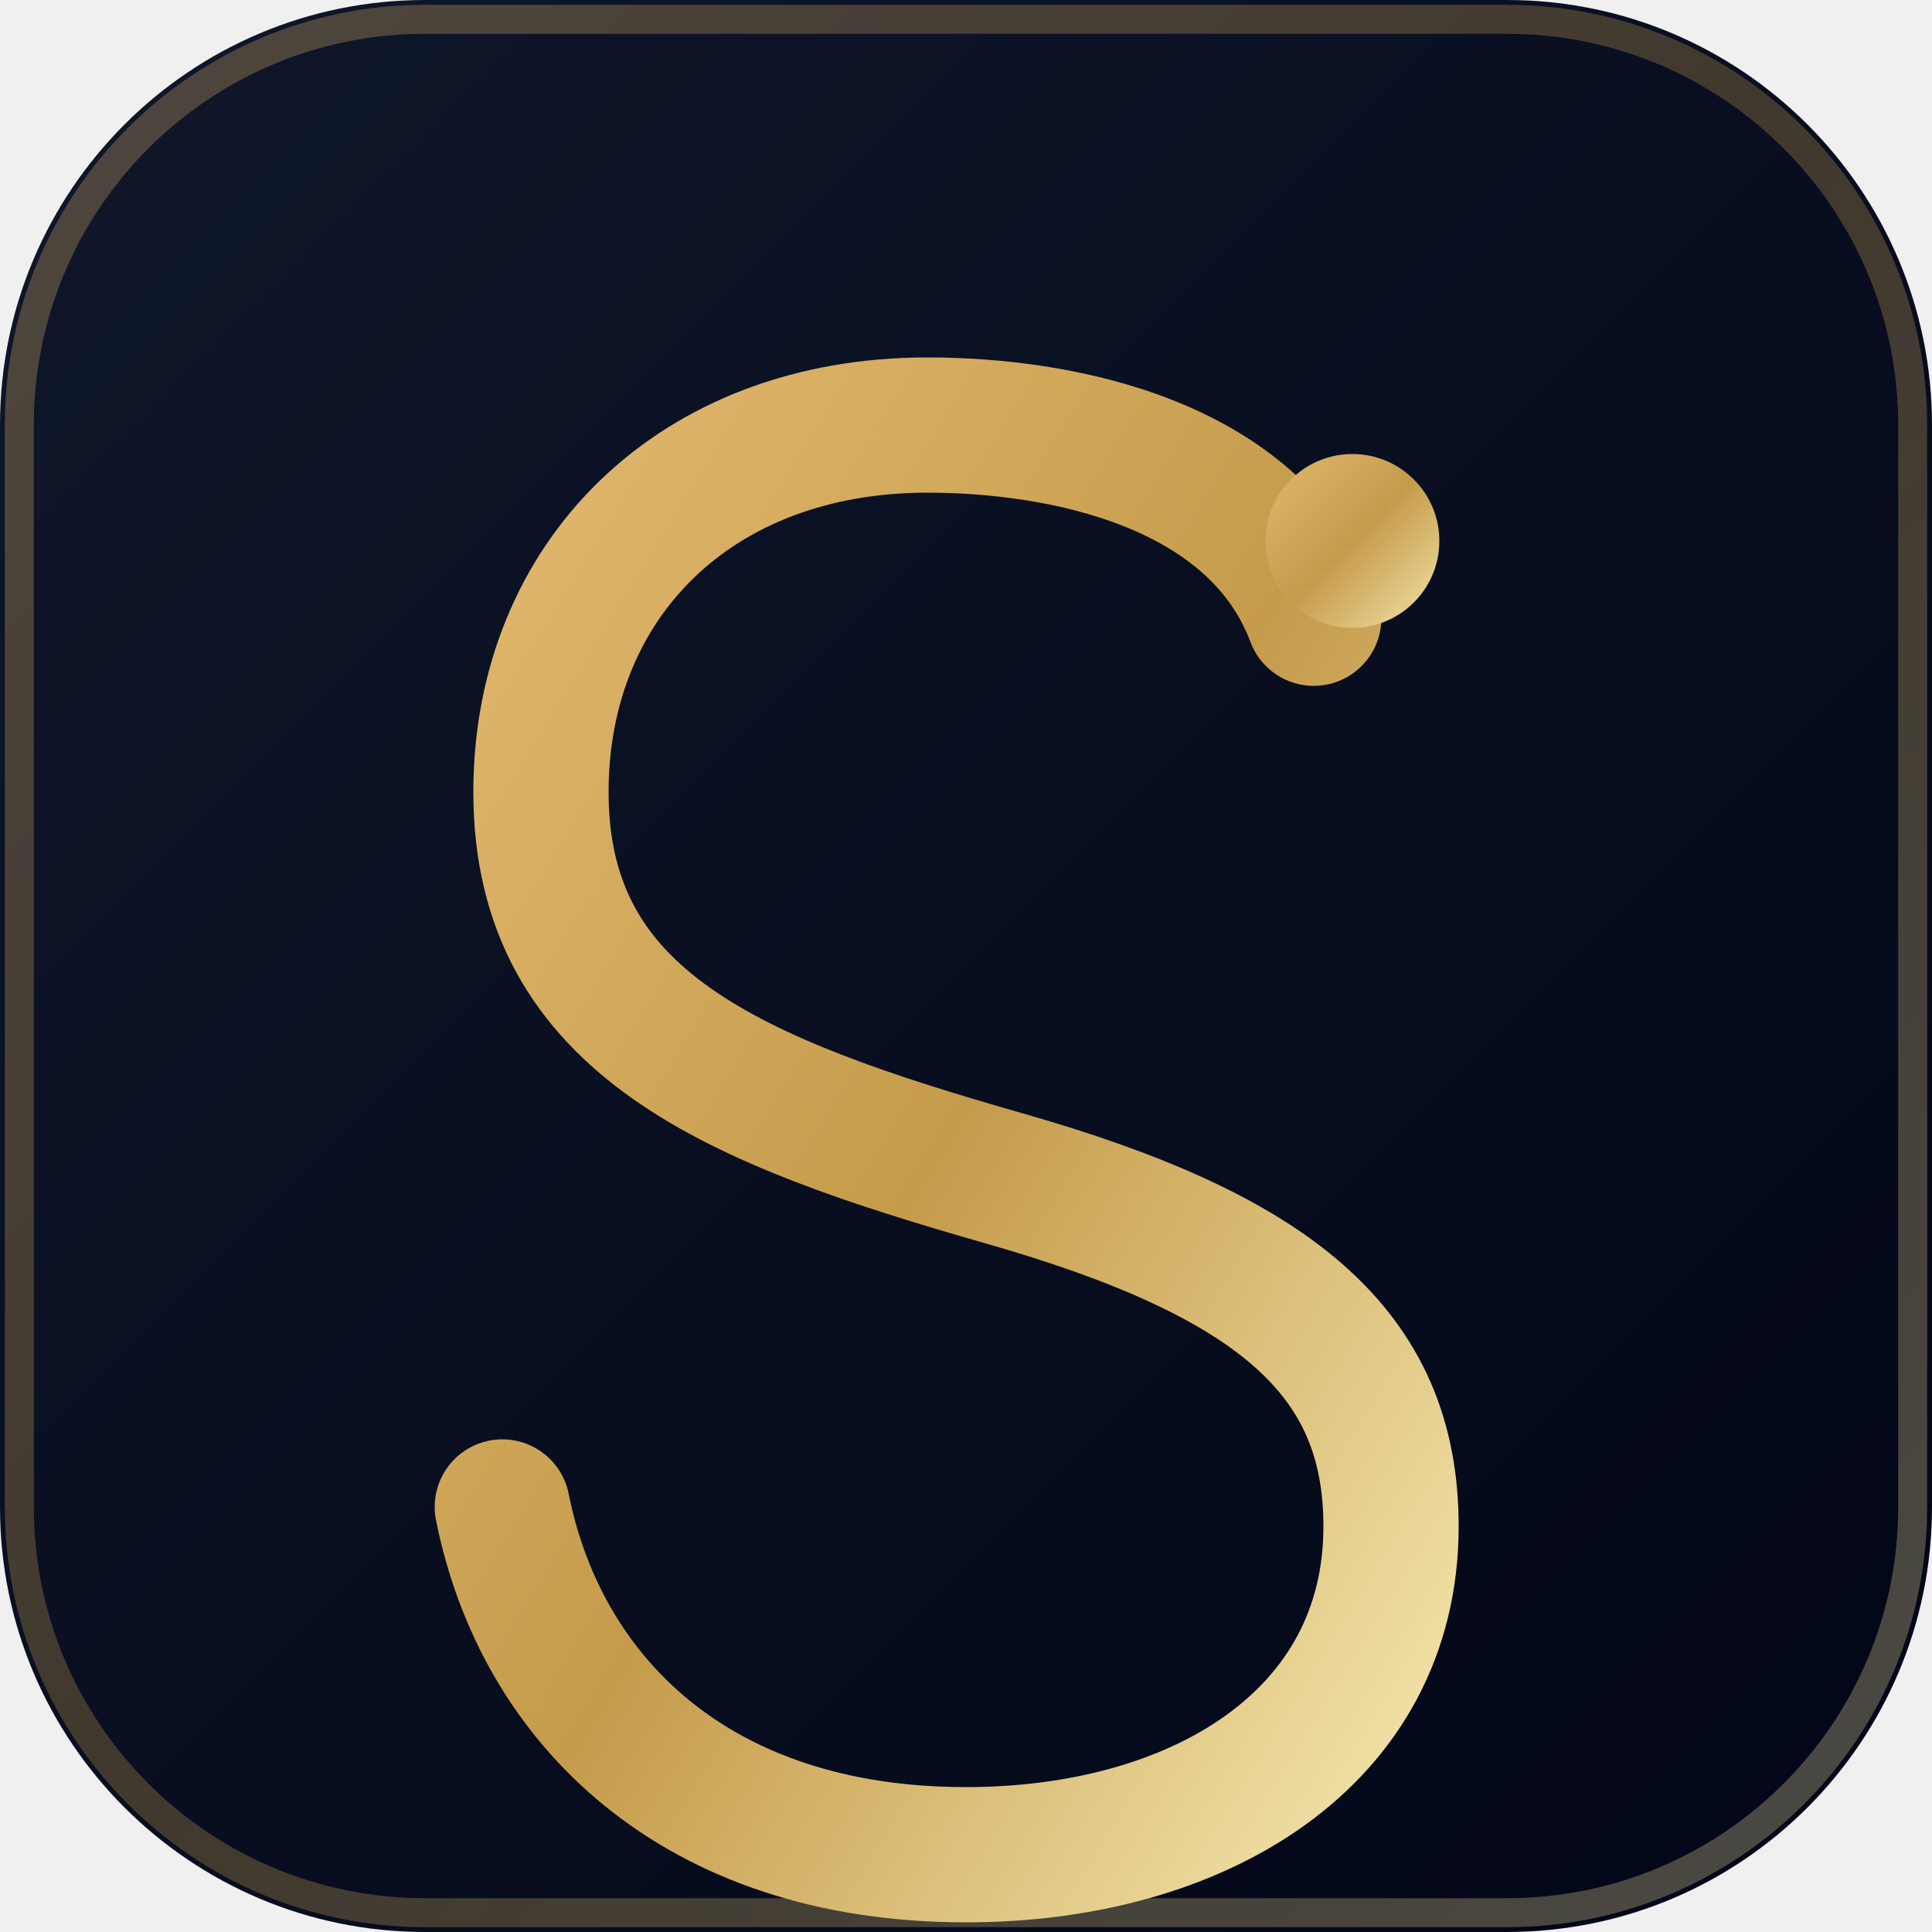
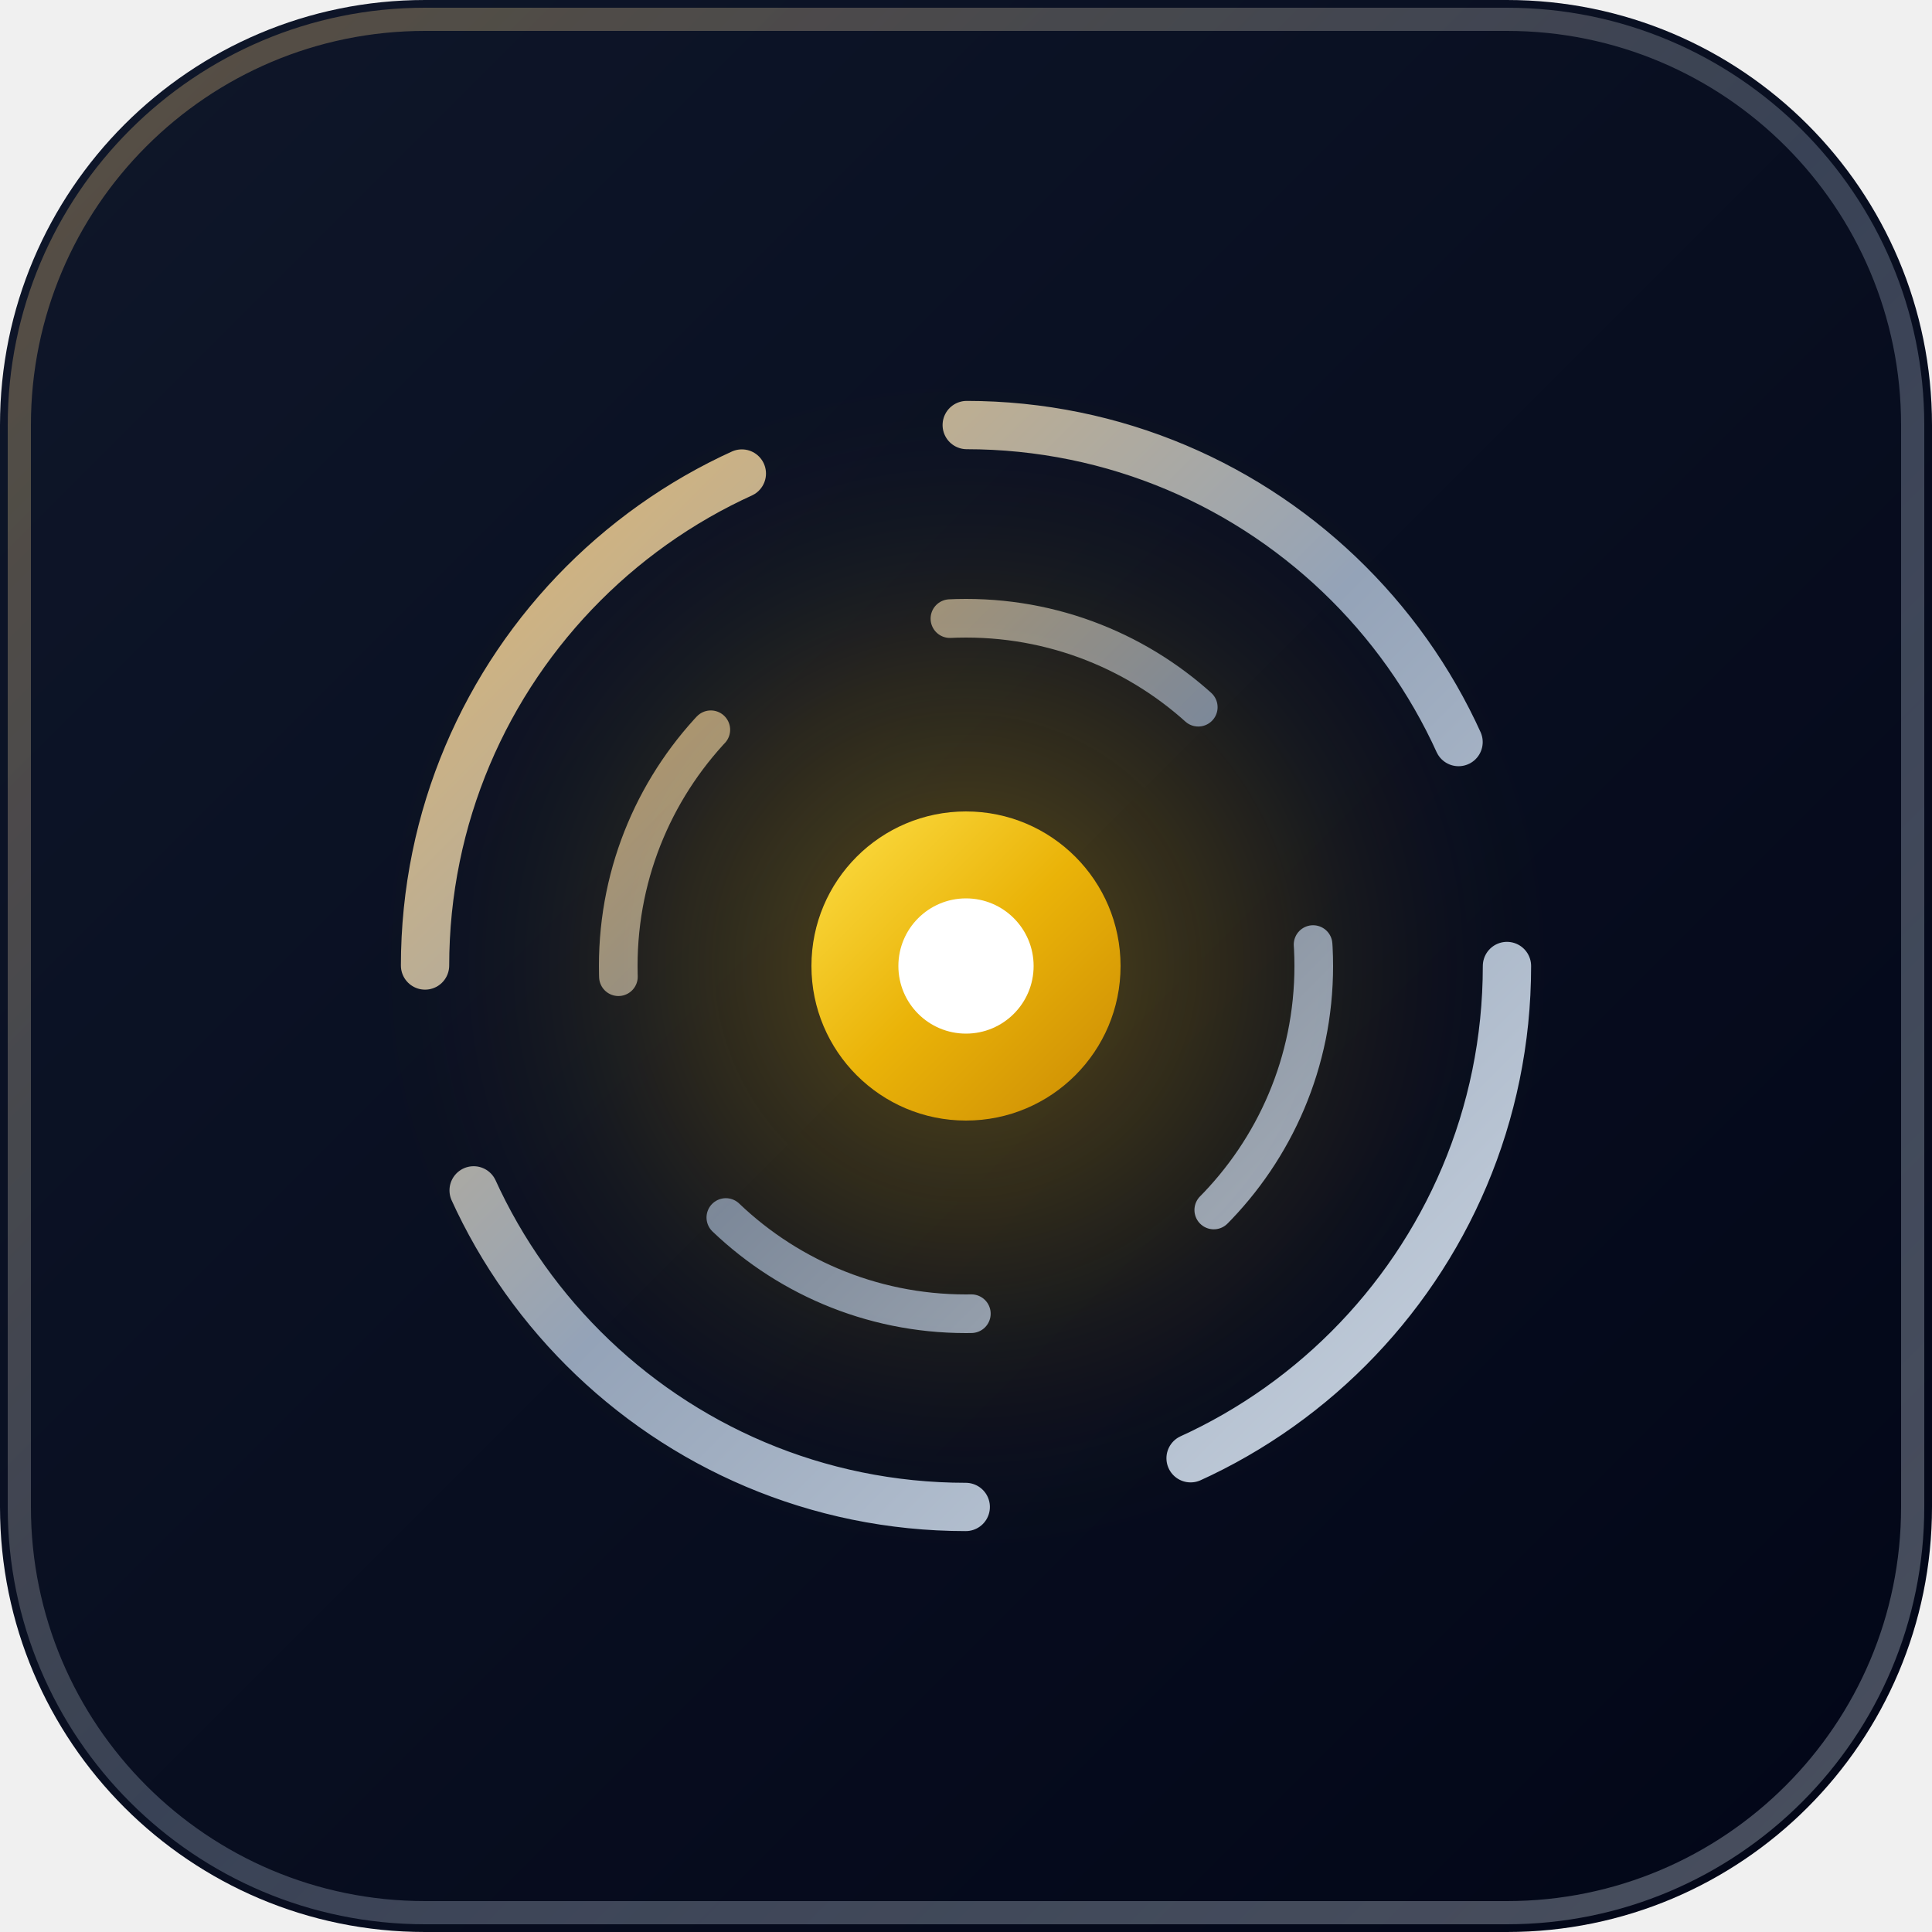
<svg xmlns="http://www.w3.org/2000/svg" viewBox="0 0 100 100">
  <defs>
-     <linearGradient id="goldGrad" x1="0%" y1="0%" x2="100%" y2="100%">
+     <linearGradient id="coreGold" x1="0%" y1="0%" x2="100%" y2="100%">
+       <stop offset="0%" stop-color="#FDE047" />
+       <stop offset="50%" stop-color="#EAB308" />
+       <stop offset="100%" stop-color="#CA8A04" />
+     </linearGradient>
+     <linearGradient id="ringGrad" x1="0%" y1="0%" x2="100%" y2="100%">
      <stop offset="0%" stop-color="#E2B870" />
-       <stop offset="50%" stop-color="#C59B4B" />
-       <stop offset="100%" stop-color="#F3E5AB" />
+       <stop offset="50%" stop-color="#94A3B8" />
+       <stop offset="100%" stop-color="#CBD5E1" />
    </linearGradient>
+     <radialGradient id="haloGrad" cx="50%" cy="50%" r="50%">
+       <stop offset="0%" stop-color="#EAB308" stop-opacity="0.35" />
+       <stop offset="60%" stop-color="#EAB308" stop-opacity="0.08" />
+       <stop offset="100%" stop-color="#020617" stop-opacity="0" />
+     </radialGradient>
    <linearGradient id="bgGrad" x1="0%" y1="0%" x2="100%" y2="100%">
      <stop offset="0%" stop-color="#0F172A" />
      <stop offset="100%" stop-color="#020617" />
    </linearGradient>
  </defs>
  <rect width="100" height="100" rx="22" fill="url(#bgGrad)" />
-   <rect width="98" height="98" x="1" y="1" rx="21" fill="none" stroke="url(#goldGrad)" stroke-width="1.5" stroke-opacity="0.3" />
-   <path d="M 68 32 C 65 24 55 22 48 22 C 36 22 28 30 28 41 C 28 53 38 57 52 61 C 66 65 72 70 72 79 C 72 90 62 96 50 96 C 36 96 28 88 26 78" fill="none" stroke="url(#goldGrad)" stroke-width="7" stroke-linecap="round" />
-   <circle cx="70" cy="28" r="4.5" fill="url(#goldGrad)" />
+   <rect width="98" height="98" x="1" y="1" rx="21" fill="none" stroke="url(#ringGrad)" stroke-width="1.2" stroke-opacity="0.35" />
+   <circle cx="50" cy="50" r="32" fill="url(#haloGrad)" />
+   <circle cx="50" cy="50" r="28" fill="none" stroke="url(#ringGrad)" stroke-width="2.5" stroke-dasharray="32 12" stroke-linecap="round" />
+   <circle cx="50" cy="50" r="18" fill="none" stroke="url(#ringGrad)" stroke-width="2" stroke-dasharray="14 14" stroke-linecap="round" stroke-opacity="0.8" />
+   <circle cx="50" cy="50" r="8" fill="url(#coreGold)" />
+   <circle cx="50" cy="50" r="3.5" fill="#FFFFFF" />
+   <line x1="50" y1="12" x2="50" y2="17" stroke="url(#coreGold)" stroke-width="2" stroke-linecap="round" />
+   <line x1="50" y1="83" x2="50" y2="88" stroke="url(#coreGold)" stroke-width="2" stroke-linecap="round" />
+   <line x1="12" y1="50" x2="17" y2="50" stroke="url(#coreGold)" stroke-width="2" stroke-linecap="round" />
+   <line x1="83" y1="50" x2="88" y2="50" stroke="url(#coreGold)" stroke-width="2" stroke-linecap="round" />
</svg>
